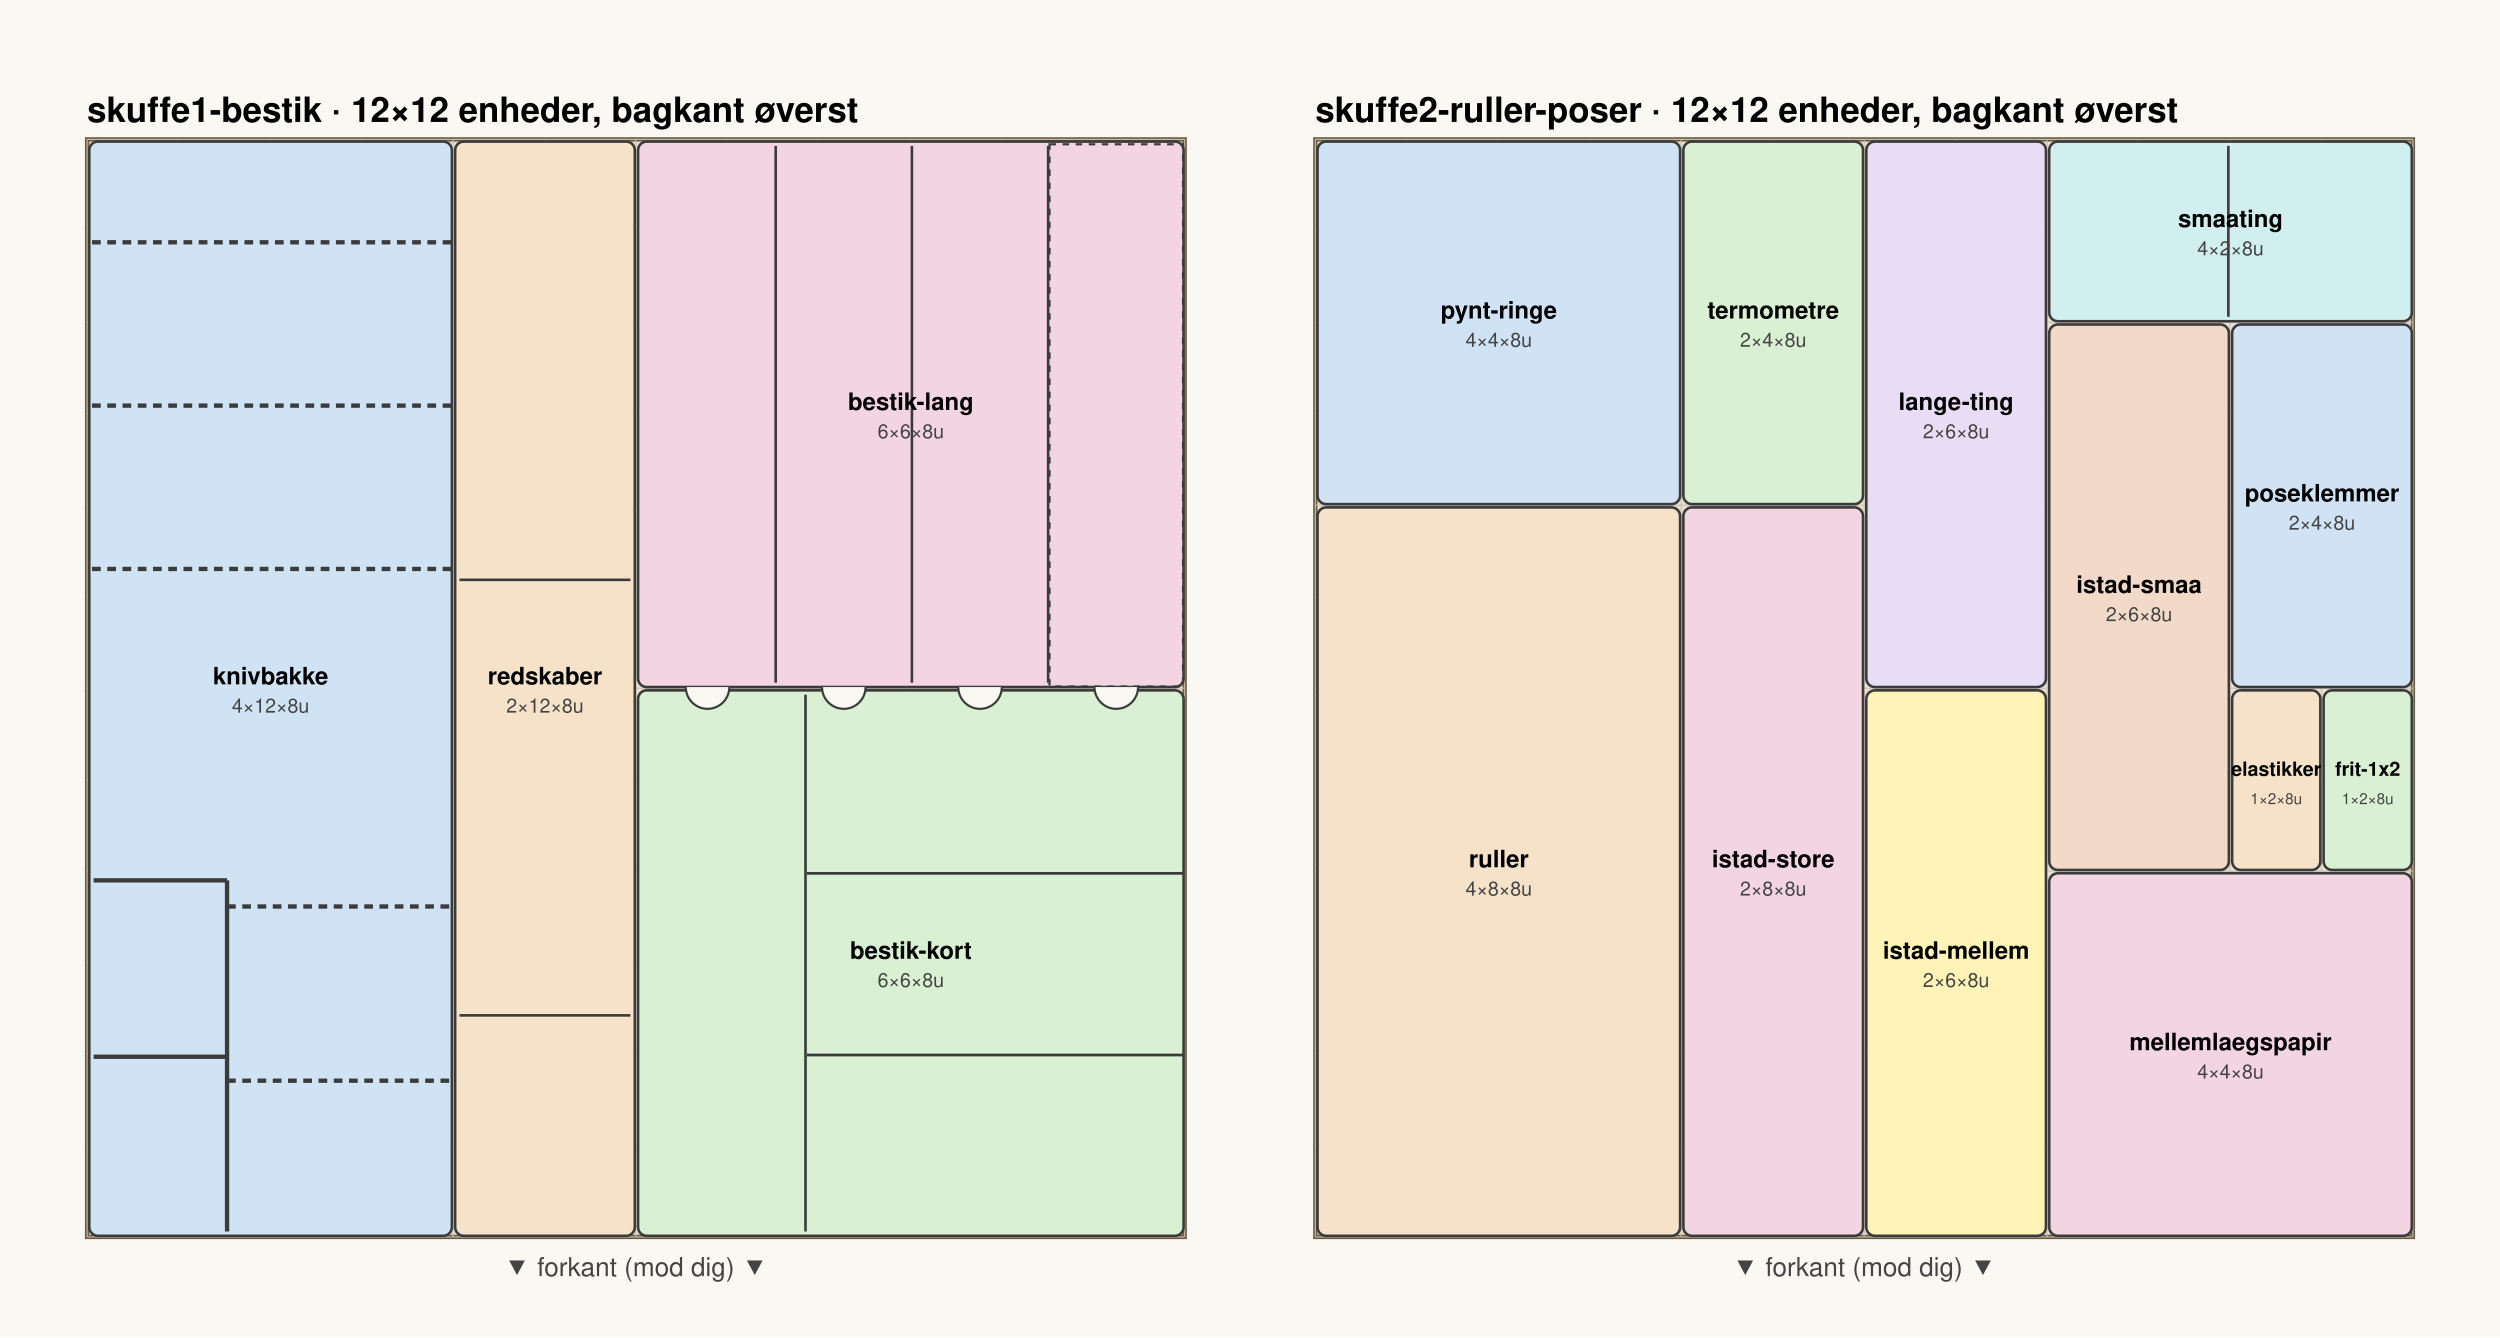
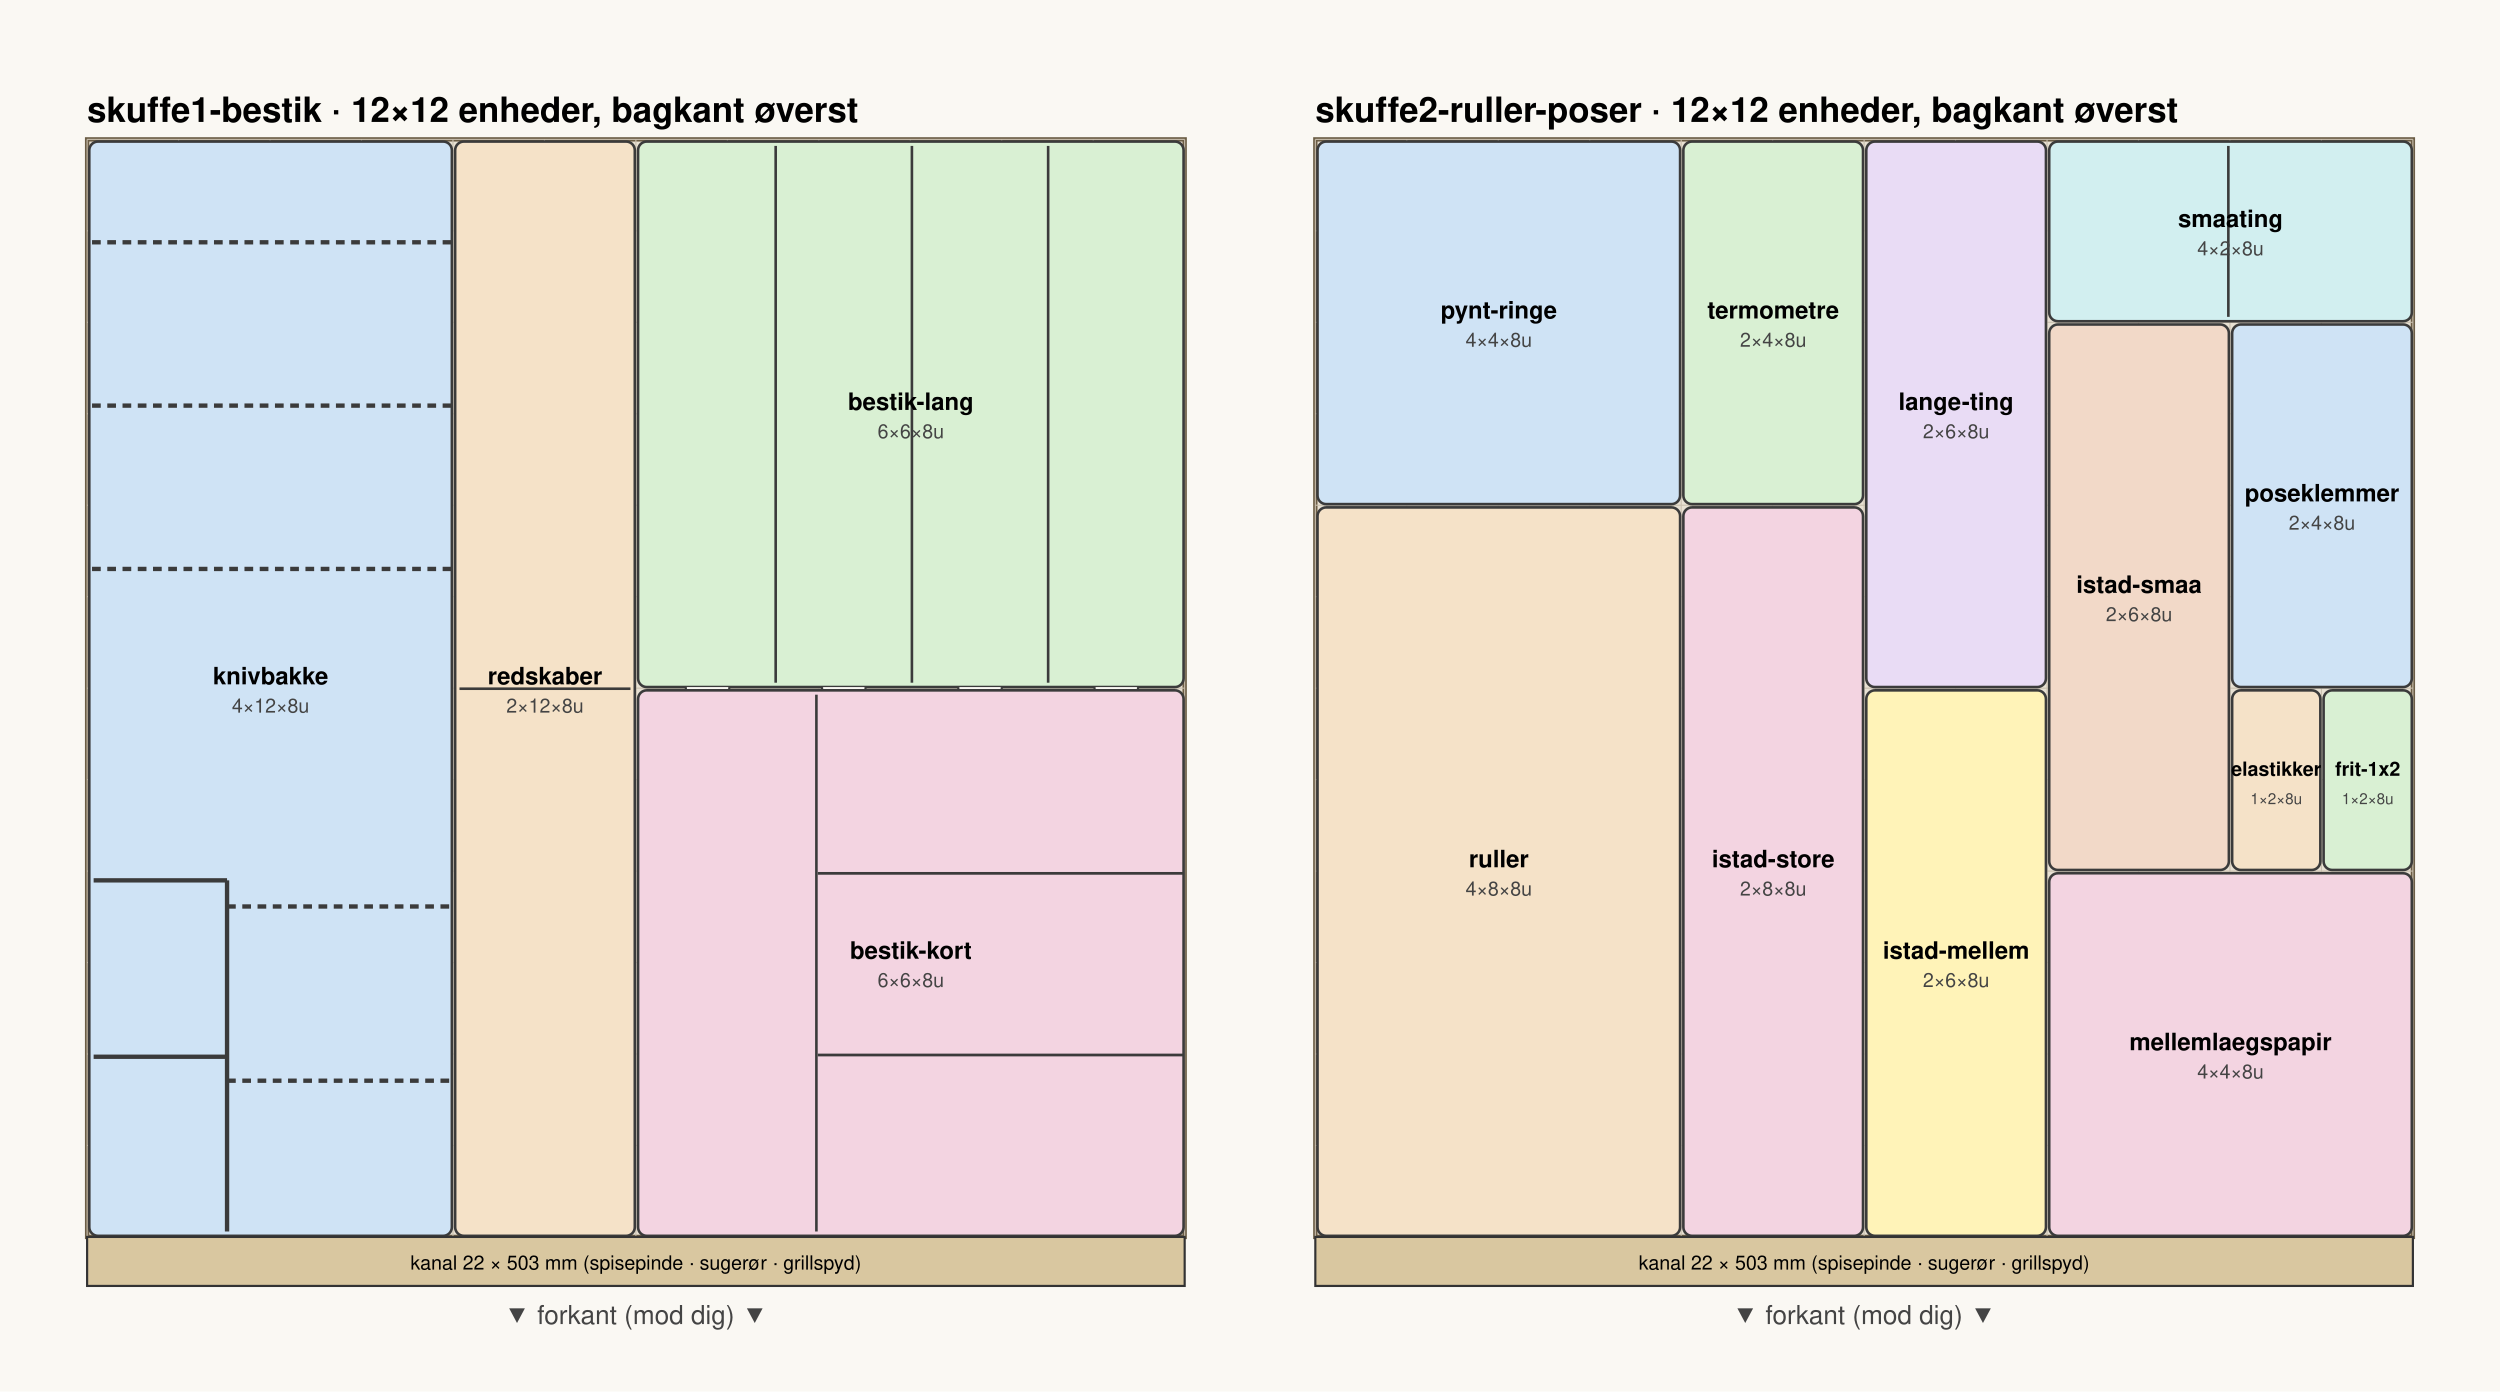
- <svg xmlns="http://www.w3.org/2000/svg" width="1148.0" height="614.0" viewBox="0 0 1148.0 614.0" font-family="Helvetica, Arial, sans-serif">
+ <svg xmlns="http://www.w3.org/2000/svg" width="1148.0" height="639.0" viewBox="0 0 1148.0 639.0" font-family="Helvetica, Arial, sans-serif">
  <rect width="100%" height="100%" fill="#faf8f3" />
  <text x="40.0" y="56" font-size="16" font-weight="bold">skuffe1-bestik  ·  12×12 enheder, bagkant øverst</text>
  <rect x="40.0" y="64" width="504.0" height="504.0" fill="#e8e1d3" stroke="#6b5d45" stroke-width="2" />
  <line x1="40.0" y1="64" x2="40.0" y2="568.0" stroke="#c9bfae" stroke-width="0.5" />
  <line x1="82.0" y1="64" x2="82.0" y2="568.0" stroke="#c9bfae" stroke-width="0.5" />
  <line x1="124.0" y1="64" x2="124.0" y2="568.0" stroke="#c9bfae" stroke-width="0.5" />
  <line x1="166.0" y1="64" x2="166.0" y2="568.0" stroke="#c9bfae" stroke-width="0.5" />
  <line x1="208.0" y1="64" x2="208.0" y2="568.0" stroke="#c9bfae" stroke-width="0.5" />
  <line x1="250.0" y1="64" x2="250.0" y2="568.0" stroke="#c9bfae" stroke-width="0.5" />
  <line x1="292.0" y1="64" x2="292.0" y2="568.0" stroke="#c9bfae" stroke-width="0.5" />
  <line x1="334.0" y1="64" x2="334.0" y2="568.0" stroke="#c9bfae" stroke-width="0.5" />
  <line x1="376.0" y1="64" x2="376.0" y2="568.0" stroke="#c9bfae" stroke-width="0.5" />
  <line x1="418.0" y1="64" x2="418.0" y2="568.0" stroke="#c9bfae" stroke-width="0.5" />
  <line x1="460.0" y1="64" x2="460.0" y2="568.0" stroke="#c9bfae" stroke-width="0.5" />
  <line x1="502.0" y1="64" x2="502.0" y2="568.0" stroke="#c9bfae" stroke-width="0.5" />
  <line x1="544.0" y1="64" x2="544.0" y2="568.0" stroke="#c9bfae" stroke-width="0.5" />
  <line x1="40.0" y1="64.0" x2="544.0" y2="64.0" stroke="#c9bfae" stroke-width="0.5" />
  <line x1="40.0" y1="106.0" x2="544.0" y2="106.0" stroke="#c9bfae" stroke-width="0.5" />
  <line x1="40.0" y1="148.0" x2="544.0" y2="148.0" stroke="#c9bfae" stroke-width="0.5" />
  <line x1="40.0" y1="190.0" x2="544.0" y2="190.0" stroke="#c9bfae" stroke-width="0.5" />
  <line x1="40.0" y1="232.0" x2="544.0" y2="232.0" stroke="#c9bfae" stroke-width="0.5" />
  <line x1="40.0" y1="274.0" x2="544.0" y2="274.0" stroke="#c9bfae" stroke-width="0.5" />
  <line x1="40.0" y1="316.0" x2="544.0" y2="316.0" stroke="#c9bfae" stroke-width="0.5" />
  <line x1="40.0" y1="358.0" x2="544.0" y2="358.0" stroke="#c9bfae" stroke-width="0.5" />
  <line x1="40.0" y1="400.0" x2="544.0" y2="400.0" stroke="#c9bfae" stroke-width="0.5" />
  <line x1="40.0" y1="442.0" x2="544.0" y2="442.0" stroke="#c9bfae" stroke-width="0.5" />
  <line x1="40.0" y1="484.0" x2="544.0" y2="484.0" stroke="#c9bfae" stroke-width="0.5" />
  <line x1="40.0" y1="526.0" x2="544.0" y2="526.0" stroke="#c9bfae" stroke-width="0.5" />
  <line x1="40.0" y1="568.0" x2="544.0" y2="568.0" stroke="#c9bfae" stroke-width="0.5" />
  <rect x="41.0" y="65.0" width="166.5" height="502.5" rx="4" fill="#cfe3f5" stroke="#3b3b3b" stroke-width="1.2" />
  <line x1="42.26" y1="111.26" x2="207.24" y2="111.26" stroke="#3b3b3b" stroke-width="2" stroke-dasharray="4 3" />
  <line x1="42.26" y1="186.26" x2="207.24" y2="186.26" stroke="#3b3b3b" stroke-width="2" stroke-dasharray="4 3" />
  <line x1="42.26" y1="261.26" x2="207.24" y2="261.26" stroke="#3b3b3b" stroke-width="2" stroke-dasharray="4 3" />
  <line x1="104.26" y1="416.26" x2="207.24" y2="416.26" stroke="#3b3b3b" stroke-width="2" stroke-dasharray="4 3" />
  <line x1="104.26" y1="496.26" x2="207.24" y2="496.26" stroke="#3b3b3b" stroke-width="2" stroke-dasharray="4 3" />
  <line x1="104.26" y1="404.26" x2="104.26" y2="565.5" stroke="#3b3b3b" stroke-width="2" />
  <line x1="43.0" y1="404.26" x2="104.26" y2="404.26" stroke="#3b3b3b" stroke-width="2" />
  <line x1="43.0" y1="485.26" x2="104.26" y2="485.26" stroke="#3b3b3b" stroke-width="2" />
  <text x="124.25" y="314.25" font-size="11" text-anchor="middle" font-weight="bold">knivbakke</text>
  <text x="124.25" y="327.25" font-size="9" text-anchor="middle" fill="#444">4×12×8u</text>
  <rect x="209.0" y="65.0" width="82.5" height="502.5" rx="4" fill="#f5e2c8" stroke="#3b3b3b" stroke-width="1.2" />
-   <line x1="211.0" y1="266.26" x2="289.5" y2="266.26" stroke="#3b3b3b" stroke-width="1.2" />
-   <line x1="211.0" y1="466.26" x2="289.5" y2="466.26" stroke="#3b3b3b" stroke-width="1.2" />
+   <line x1="211.0" y1="316.26" x2="289.5" y2="316.26" stroke="#3b3b3b" stroke-width="1.2" />
  <text x="250.25" y="314.25" font-size="11" text-anchor="middle" font-weight="bold">redskaber</text>
  <text x="250.25" y="327.25" font-size="9" text-anchor="middle" fill="#444">2×12×8u</text>
-   <rect x="293.0" y="317.0" width="250.5" height="250.5" rx="4" fill="#d9f0d3" stroke="#3b3b3b" stroke-width="1.2" />
-   <line x1="369.89" y1="319.0" x2="369.89" y2="565.5" stroke="#3b3b3b" stroke-width="1.2" />
-   <rect x="370.52" y="400.413" width="172.72" height="1.26" fill="#3b3b3b" />
-   <rect x="370.52" y="483.827" width="172.72" height="1.26" fill="#3b3b3b" />
-   <text x="418.25" y="440.25" font-size="11" text-anchor="middle" font-weight="bold">bestik-kort</text>
-   <text x="418.25" y="453.25" font-size="9" text-anchor="middle" fill="#444">6×6×8u</text>
-   <rect x="293.0" y="65.0" width="250.5" height="250.5" rx="4" fill="#f3d4e1" stroke="#3b3b3b" stroke-width="1.2" />
+   <rect x="293.0" y="65.0" width="250.5" height="250.5" rx="4" fill="#d9f0d3" stroke="#3b3b3b" stroke-width="1.2" />
  <line x1="356.19" y1="67.0" x2="356.19" y2="313.5" stroke="#3b3b3b" stroke-width="1.2" />
  <line x1="418.75" y1="67.0" x2="418.75" y2="313.5" stroke="#3b3b3b" stroke-width="1.2" />
  <line x1="481.31" y1="67.0" x2="481.31" y2="313.5" stroke="#3b3b3b" stroke-width="1.2" />
-   <rect x="481.94" y="66.26" width="61.3" height="248.98" fill="none" stroke="#3b3b3b" stroke-width="1" stroke-dasharray="3 3" />
  <path d="M 314.91 315.5 a 10 10 0 0 0 20 0" fill="#faf8f3" stroke="#3b3b3b" stroke-width="1" />
  <path d="M 377.47 315.5 a 10 10 0 0 0 20 0" fill="#faf8f3" stroke="#3b3b3b" stroke-width="1" />
  <path d="M 440.03 315.5 a 10 10 0 0 0 20 0" fill="#faf8f3" stroke="#3b3b3b" stroke-width="1" />
  <path d="M 502.59 315.5 a 10 10 0 0 0 20 0" fill="#faf8f3" stroke="#3b3b3b" stroke-width="1" />
  <text x="418.25" y="188.25" font-size="11" text-anchor="middle" font-weight="bold">bestik-lang</text>
  <text x="418.25" y="201.25" font-size="9" text-anchor="middle" fill="#444">6×6×8u</text>
-   <text x="292.0" y="586.0" font-size="12" text-anchor="middle" fill="#444">▼ forkant (mod dig) ▼</text>
+   <rect x="293.0" y="317.0" width="250.5" height="250.5" rx="4" fill="#f3d4e1" stroke="#3b3b3b" stroke-width="1.2" />
+   <line x1="374.89" y1="319.0" x2="374.89" y2="565.5" stroke="#3b3b3b" stroke-width="1.2" />
+   <rect x="375.52" y="400.413" width="167.72" height="1.26" fill="#3b3b3b" />
+   <rect x="375.52" y="483.827" width="167.72" height="1.26" fill="#3b3b3b" />
+   <text x="418.25" y="440.25" font-size="11" text-anchor="middle" font-weight="bold">bestik-kort</text>
+   <text x="418.25" y="453.25" font-size="9" text-anchor="middle" fill="#444">6×6×8u</text>
+   <rect x="40.0" y="568.0" width="504.0" height="22.5" fill="#d9c7a0" stroke="#333" stroke-width="1" />
+   <text x="292.0" y="583.0" font-size="9" text-anchor="middle">kanal 22 × 503 mm (spisepinde · sugerør · grillspyd)</text>
+   <text x="292.0" y="608.0" font-size="12" text-anchor="middle" fill="#444">▼ forkant (mod dig) ▼</text>
  <text x="604.0" y="56" font-size="16" font-weight="bold">skuffe2-ruller-poser  ·  12×12 enheder, bagkant øverst</text>
  <rect x="604.0" y="64" width="504.0" height="504.0" fill="#e8e1d3" stroke="#6b5d45" stroke-width="2" />
  <line x1="604.0" y1="64" x2="604.0" y2="568.0" stroke="#c9bfae" stroke-width="0.5" />
  <line x1="646.0" y1="64" x2="646.0" y2="568.0" stroke="#c9bfae" stroke-width="0.5" />
  <line x1="688.0" y1="64" x2="688.0" y2="568.0" stroke="#c9bfae" stroke-width="0.5" />
  <line x1="730.0" y1="64" x2="730.0" y2="568.0" stroke="#c9bfae" stroke-width="0.5" />
  <line x1="772.0" y1="64" x2="772.0" y2="568.0" stroke="#c9bfae" stroke-width="0.5" />
  <line x1="814.0" y1="64" x2="814.0" y2="568.0" stroke="#c9bfae" stroke-width="0.5" />
  <line x1="856.0" y1="64" x2="856.0" y2="568.0" stroke="#c9bfae" stroke-width="0.5" />
  <line x1="898.0" y1="64" x2="898.0" y2="568.0" stroke="#c9bfae" stroke-width="0.5" />
  <line x1="940.0" y1="64" x2="940.0" y2="568.0" stroke="#c9bfae" stroke-width="0.5" />
  <line x1="982.0" y1="64" x2="982.0" y2="568.0" stroke="#c9bfae" stroke-width="0.5" />
  <line x1="1024.0" y1="64" x2="1024.0" y2="568.0" stroke="#c9bfae" stroke-width="0.5" />
  <line x1="1066.0" y1="64" x2="1066.0" y2="568.0" stroke="#c9bfae" stroke-width="0.5" />
  <line x1="1108.0" y1="64" x2="1108.0" y2="568.0" stroke="#c9bfae" stroke-width="0.5" />
  <line x1="604.0" y1="64.0" x2="1108.0" y2="64.0" stroke="#c9bfae" stroke-width="0.5" />
  <line x1="604.0" y1="106.0" x2="1108.0" y2="106.0" stroke="#c9bfae" stroke-width="0.5" />
  <line x1="604.0" y1="148.0" x2="1108.0" y2="148.0" stroke="#c9bfae" stroke-width="0.5" />
  <line x1="604.0" y1="190.0" x2="1108.0" y2="190.0" stroke="#c9bfae" stroke-width="0.5" />
  <line x1="604.0" y1="232.0" x2="1108.0" y2="232.0" stroke="#c9bfae" stroke-width="0.5" />
  <line x1="604.0" y1="274.0" x2="1108.0" y2="274.0" stroke="#c9bfae" stroke-width="0.5" />
  <line x1="604.0" y1="316.0" x2="1108.0" y2="316.0" stroke="#c9bfae" stroke-width="0.5" />
  <line x1="604.0" y1="358.0" x2="1108.0" y2="358.0" stroke="#c9bfae" stroke-width="0.5" />
  <line x1="604.0" y1="400.0" x2="1108.0" y2="400.0" stroke="#c9bfae" stroke-width="0.5" />
  <line x1="604.0" y1="442.0" x2="1108.0" y2="442.0" stroke="#c9bfae" stroke-width="0.5" />
  <line x1="604.0" y1="484.0" x2="1108.0" y2="484.0" stroke="#c9bfae" stroke-width="0.5" />
  <line x1="604.0" y1="526.0" x2="1108.0" y2="526.0" stroke="#c9bfae" stroke-width="0.5" />
  <line x1="604.0" y1="568.0" x2="1108.0" y2="568.0" stroke="#c9bfae" stroke-width="0.5" />
  <rect x="605.0" y="65.0" width="166.5" height="166.5" rx="4" fill="#cfe3f5" stroke="#3b3b3b" stroke-width="1.2" />
  <text x="688.25" y="146.25" font-size="11" text-anchor="middle" font-weight="bold">pynt-ringe</text>
  <text x="688.25" y="159.25" font-size="9" text-anchor="middle" fill="#444">4×4×8u</text>
  <rect x="605.0" y="233.0" width="166.5" height="334.5" rx="4" fill="#f5e2c8" stroke="#3b3b3b" stroke-width="1.2" />
  <text x="688.25" y="398.25" font-size="11" text-anchor="middle" font-weight="bold">ruller</text>
  <text x="688.25" y="411.25" font-size="9" text-anchor="middle" fill="#444">4×8×8u</text>
  <rect x="773.0" y="65.0" width="82.5" height="166.5" rx="4" fill="#d9f0d3" stroke="#3b3b3b" stroke-width="1.2" />
  <text x="814.25" y="146.25" font-size="11" text-anchor="middle" font-weight="bold">termometre</text>
  <text x="814.25" y="159.25" font-size="9" text-anchor="middle" fill="#444">2×4×8u</text>
  <rect x="773.0" y="233.0" width="82.5" height="334.5" rx="4" fill="#f3d4e1" stroke="#3b3b3b" stroke-width="1.2" />
  <text x="814.25" y="398.25" font-size="11" text-anchor="middle" font-weight="bold">istad-store</text>
  <text x="814.25" y="411.25" font-size="9" text-anchor="middle" fill="#444">2×8×8u</text>
  <rect x="857.0" y="65.0" width="82.5" height="250.5" rx="4" fill="#e9dcf5" stroke="#3b3b3b" stroke-width="1.2" />
  <text x="898.25" y="188.25" font-size="11" text-anchor="middle" font-weight="bold">lange-ting</text>
  <text x="898.25" y="201.25" font-size="9" text-anchor="middle" fill="#444">2×6×8u</text>
  <rect x="857.0" y="317.0" width="82.5" height="250.5" rx="4" fill="#fff3b8" stroke="#3b3b3b" stroke-width="1.2" />
  <text x="898.25" y="440.25" font-size="11" text-anchor="middle" font-weight="bold">istad-mellem</text>
  <text x="898.25" y="453.25" font-size="9" text-anchor="middle" fill="#444">2×6×8u</text>
  <rect x="941.0" y="65.0" width="166.5" height="82.5" rx="4" fill="#d2eff0" stroke="#3b3b3b" stroke-width="1.2" />
  <line x1="1023.26" y1="67.0" x2="1023.26" y2="145.5" stroke="#3b3b3b" stroke-width="1.2" />
  <text x="1024.25" y="104.25" font-size="11" text-anchor="middle" font-weight="bold">smaating</text>
  <text x="1024.25" y="117.25" font-size="9" text-anchor="middle" fill="#444">4×2×8u</text>
  <rect x="941.0" y="149.0" width="82.5" height="250.5" rx="4" fill="#f2d9c8" stroke="#3b3b3b" stroke-width="1.2" />
  <text x="982.25" y="272.25" font-size="11" text-anchor="middle" font-weight="bold">istad-smaa</text>
  <text x="982.25" y="285.25" font-size="9" text-anchor="middle" fill="#444">2×6×8u</text>
  <rect x="1025.0" y="149.0" width="82.5" height="166.5" rx="4" fill="#cfe3f5" stroke="#3b3b3b" stroke-width="1.2" />
  <text x="1066.25" y="230.25" font-size="11" text-anchor="middle" font-weight="bold">poseklemmer</text>
  <text x="1066.25" y="243.25" font-size="9" text-anchor="middle" fill="#444">2×4×8u</text>
  <rect x="1025.0" y="317.0" width="40.5" height="82.5" rx="4" fill="#f5e2c8" stroke="#3b3b3b" stroke-width="1.2" />
  <text x="1045.25" y="356.25" font-size="9" text-anchor="middle" font-weight="bold">elastikker</text>
  <text x="1045.25" y="369.25" font-size="7" text-anchor="middle" fill="#444">1×2×8u</text>
  <rect x="1067.0" y="317.0" width="40.5" height="82.5" rx="4" fill="#d9f0d3" stroke="#3b3b3b" stroke-width="1.2" />
  <text x="1087.25" y="356.25" font-size="9" text-anchor="middle" font-weight="bold">frit-1x2</text>
  <text x="1087.25" y="369.25" font-size="7" text-anchor="middle" fill="#444">1×2×8u</text>
  <rect x="941.0" y="401.0" width="166.5" height="166.5" rx="4" fill="#f3d4e1" stroke="#3b3b3b" stroke-width="1.2" />
  <text x="1024.25" y="482.25" font-size="11" text-anchor="middle" font-weight="bold">mellemlaegspapir</text>
  <text x="1024.25" y="495.25" font-size="9" text-anchor="middle" fill="#444">4×4×8u</text>
-   <text x="856.0" y="586.0" font-size="12" text-anchor="middle" fill="#444">▼ forkant (mod dig) ▼</text>
+   <rect x="604.0" y="568.0" width="504.0" height="22.5" fill="#d9c7a0" stroke="#333" stroke-width="1" />
+   <text x="856.0" y="583.0" font-size="9" text-anchor="middle">kanal 22 × 503 mm (spisepinde · sugerør · grillspyd)</text>
+   <text x="856.0" y="608.0" font-size="12" text-anchor="middle" fill="#444">▼ forkant (mod dig) ▼</text>
</svg>
